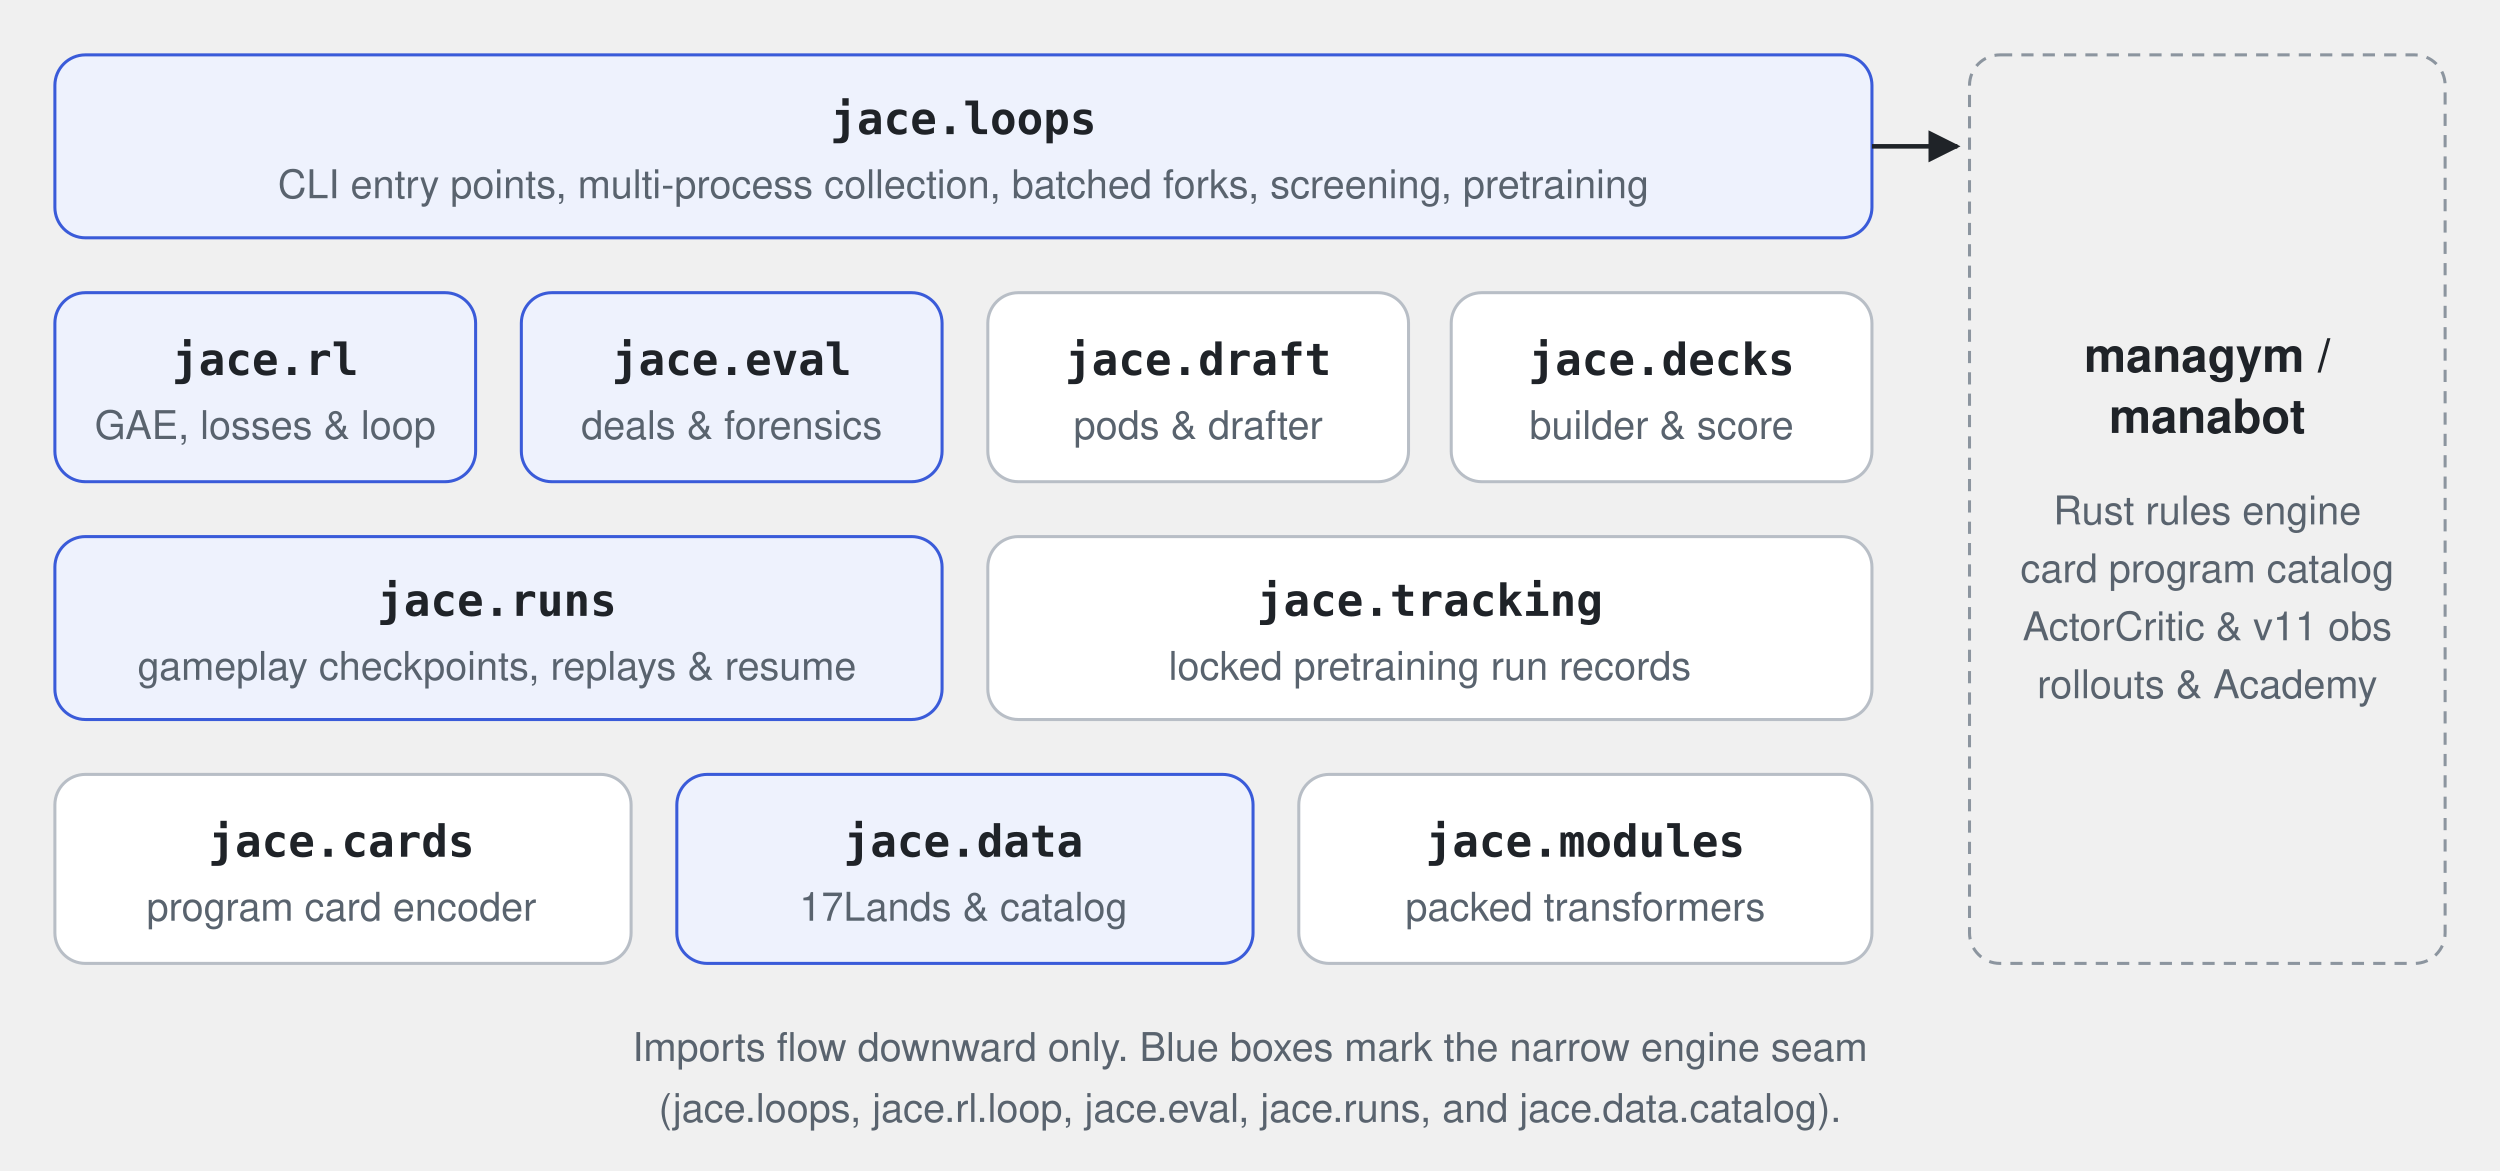
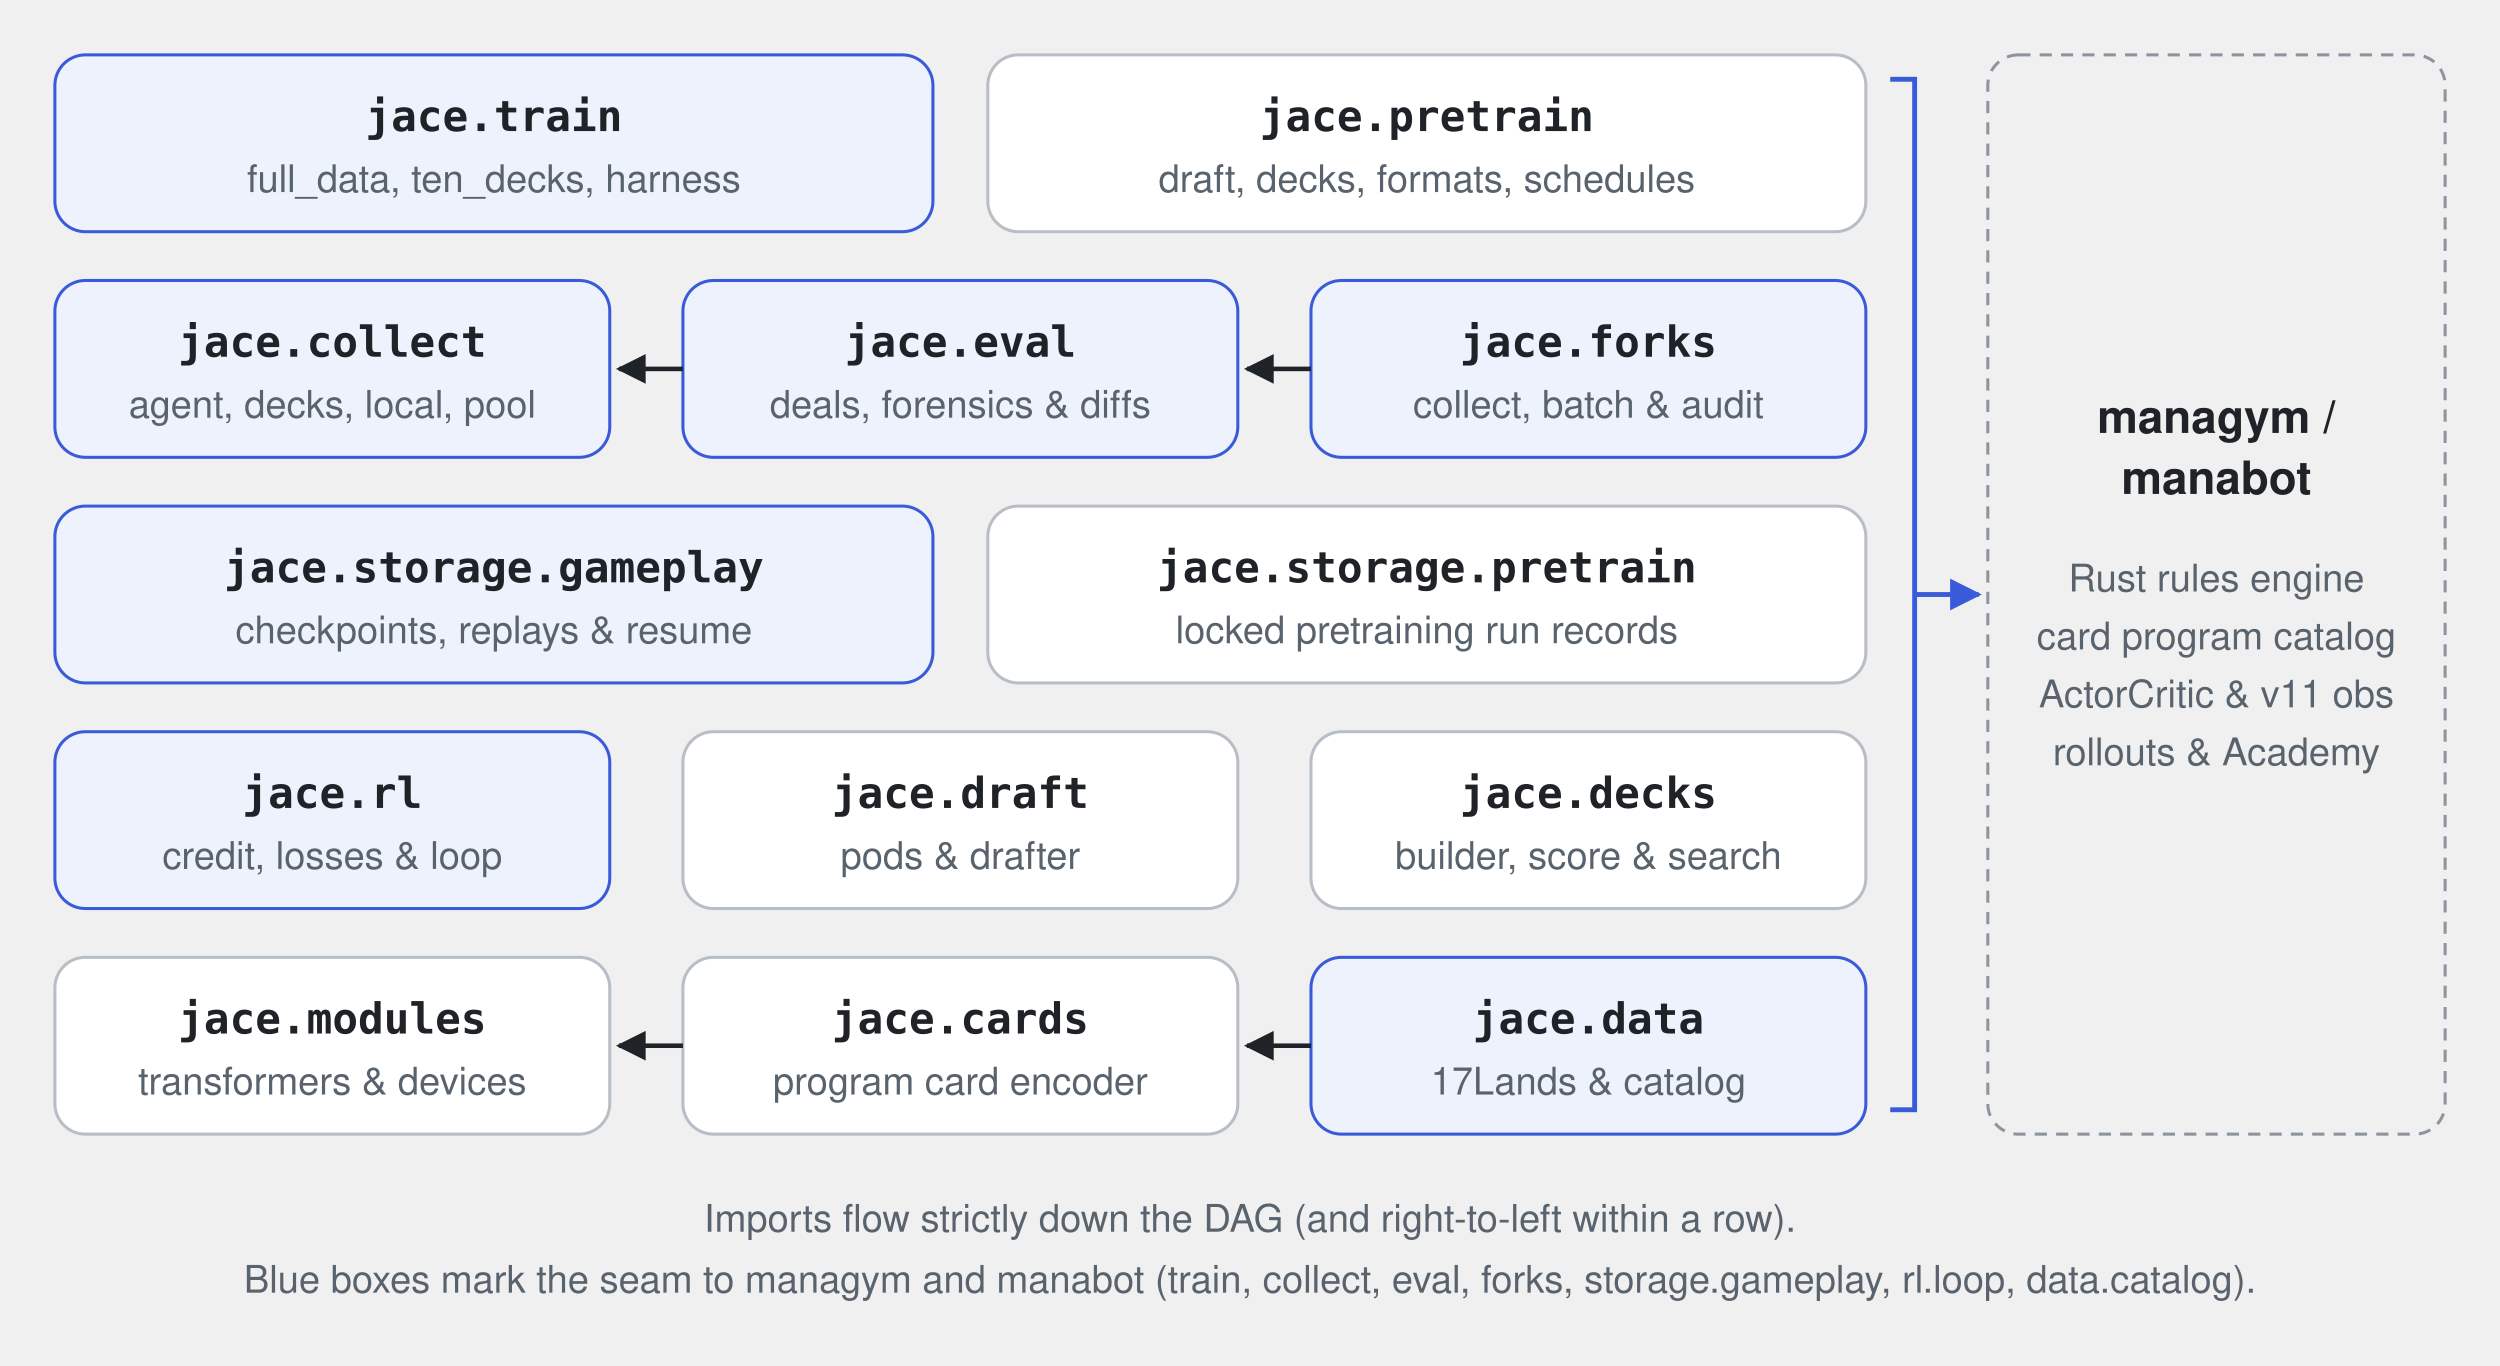
- <svg xmlns="http://www.w3.org/2000/svg" viewBox="0 0 820 384" role="img" aria-label="Package layers of jace. Top row: jace.loops (CLI training, pretraining, collector pool, forks, screening). Second row: jace.rl (GAE, losses, snapshots, loop), jace.eval (mirrored deals, forensics, diffs), jace.draft (booster pods and drafter), and jace.decks (builder, score, and search). Third row: jace.runs (gameplay checkpoints and replays) and jace.tracking (locked pretraining run records). Bottom foundation row: jace.cards (card pool and program encoder), jace.data (17Lands loaders and engine catalog), and jace.modules (packed transformers). On the right: managym and manabot runtime, accessed through the blue-highlighted seam modules.">
+ <svg xmlns="http://www.w3.org/2000/svg" viewBox="0 0 820 448" role="img" aria-label="Package layers of jace. Imports flow strictly down the DAG and right-to-left within a row. Row 1: jace.train (gameplay self-play CLIs) and jace.pretrain (supervised pretraining CLIs and helpers). Row 2: jace.forks imports jace.eval which imports jace.collect (right-to-left). Row 3: jace.storage.gameplay (checkpoints, replays, resume; TYPE_CHECKING refs to jace.rl) and jace.storage.pretrain (locked pretraining records). Row 4: jace.rl (pure-tensor RL math and loop), jace.draft (pods and drafter), and jace.decks (builder, score, search). Row 5 foundation leaves: jace.data imports jace.cards which imports jace.modules (right-to-left). On the right: managym and manabot runtime, connected via the blue seam bracket spanning the blue-highlighted seam packages.">
  <style>
- text{font-family:-apple-system,BlinkMacSystemFont,"Segoe UI",Helvetica,Arial,sans-serif;fill:#1f2328;text-anchor:middle;font-size:15.5px}
- .t{font-weight:600}.s{font-size:13px;fill:#59636e}.m{font-family:ui-monospace,SFMono-Regular,Menlo,monospace;font-size:14.5px;font-weight:600}
+ text{font-family:-apple-system,BlinkMacSystemFont,"Segoe UI",Helvetica,Arial,sans-serif;fill:#1f2328;text-anchor:middle;font-size:15px}
+ .t{font-weight:600}.s{font-size:12.5px;fill:#59636e}.m{font-family:ui-monospace,SFMono-Regular,Menlo,monospace;font-size:14px;font-weight:600}
.line{fill:none;stroke:#1f2328;stroke-width:1.5}.head{fill:#1f2328}
+ .seam{fill:none;stroke:#3a5bd9;stroke-width:1.6}.seam-head{fill:#3a5bd9}
.box{fill:#ffffff;stroke:#b8bec6}.round{fill:#eef2fd;stroke:#3a5bd9}.side{fill:none;stroke:#8c959f;stroke-dasharray:4 3}
</style>
  <defs>
-     <marker id="a" viewBox="0 0 10 10" refX="9" refY="5" markerWidth="7" markerHeight="7" orient="auto-start-reverse">
+     <marker id="a" viewBox="0 0 10 10" refX="9" refY="5" markerWidth="6.5" markerHeight="6.5" orient="auto-start-reverse">
      <path d="M0,0 L10,5 L0,10 z" class="head" />
    </marker>
+     <marker id="b" viewBox="0 0 10 10" refX="9" refY="5" markerWidth="6.5" markerHeight="6.5" orient="auto-start-reverse">
+       <path d="M0,0 L10,5 L0,10 z" class="seam-head" />
+     </marker>
  </defs>
-   <rect class="round" x="18" y="18" width="596" height="60" rx="10" />
-   <text x="316" y="44" class="m">jace.loops</text>
-   <text x="316" y="65" class="s">CLI entry points, multi-process collection, batched forks, screening, pretraining</text>
-   <rect class="round" x="18" y="96" width="138" height="62" rx="10" />
-   <text x="87" y="123" class="m">jace.rl</text>
-   <text x="87" y="144" class="s">GAE, losses &amp; loop</text>
-   <rect class="round" x="171" y="96" width="138" height="62" rx="10" />
-   <text x="240" y="123" class="m">jace.eval</text>
-   <text x="240" y="144" class="s">deals &amp; forensics</text>
-   <rect class="box" x="324" y="96" width="138" height="62" rx="10" />
-   <text x="393" y="123" class="m">jace.draft</text>
-   <text x="393" y="144" class="s">pods &amp; drafter</text>
-   <rect class="box" x="476" y="96" width="138" height="62" rx="10" />
-   <text x="545" y="123" class="m">jace.decks</text>
-   <text x="545" y="144" class="s">builder &amp; score</text>
-   <rect class="round" x="18" y="176" width="291" height="60" rx="10" />
-   <text x="163" y="202" class="m">jace.runs</text>
-   <text x="163" y="223" class="s">gameplay checkpoints, replays &amp; resume</text>
-   <rect class="box" x="324" y="176" width="290" height="60" rx="10" />
-   <text x="469" y="202" class="m">jace.tracking</text>
-   <text x="469" y="223" class="s">locked pretraining run records</text>
-   <rect class="box" x="18" y="254" width="189" height="62" rx="10" />
-   <text x="112" y="281" class="m">jace.cards</text>
-   <text x="112" y="302" class="s">program card encoder</text>
-   <rect class="round" x="222" y="254" width="189" height="62" rx="10" />
-   <text x="316" y="281" class="m">jace.data</text>
-   <text x="316" y="302" class="s">17Lands &amp; catalog</text>
-   <rect class="box" x="426" y="254" width="188" height="62" rx="10" />
-   <text x="520" y="281" class="m">jace.modules</text>
-   <text x="520" y="302" class="s">packed transformers</text>
-   <rect class="side" x="646" y="18" width="156" height="298" rx="10" />
-   <text x="724" y="122" class="t">managym /</text>
-   <text x="724" y="142" class="t">manabot</text>
-   <text x="724" y="172" class="s">Rust rules engine</text>
-   <text x="724" y="191" class="s">card program catalog</text>
-   <text x="724" y="210" class="s">ActorCritic &amp; v11 obs</text>
-   <text x="724" y="229" class="s">rollouts &amp; Academy</text>
-   <path class="line" d="M614 48 H642" marker-end="url(#a)" />
-   <text x="410" y="348" class="s">Imports flow downward only. Blue boxes mark the narrow engine seam</text>
-   <text x="410" y="368" class="s">(jace.loops, jace.rl.loop, jace.eval, jace.runs, and jace.data.catalog).</text>
+   <rect class="round" x="18" y="18" width="288" height="58" rx="10" />
+   <text x="162" y="43" class="m">jace.train</text>
+   <text x="162" y="63" class="s">full_data, ten_decks, harness</text>
+   <rect class="box" x="324" y="18" width="288" height="58" rx="10" />
+   <text x="468" y="43" class="m">jace.pretrain</text>
+   <text x="468" y="63" class="s">draft, decks, formats, schedules</text>
+   <rect class="round" x="18" y="92" width="182" height="58" rx="10" />
+   <text x="109" y="117" class="m">jace.collect</text>
+   <text x="109" y="137" class="s">agent, decks, local, pool</text>
+   <rect class="round" x="224" y="92" width="182" height="58" rx="10" />
+   <text x="315" y="117" class="m">jace.eval</text>
+   <text x="315" y="137" class="s">deals, forensics &amp; diffs</text>
+   <rect class="round" x="430" y="92" width="182" height="58" rx="10" />
+   <text x="521" y="117" class="m">jace.forks</text>
+   <text x="521" y="137" class="s">collect, batch &amp; audit</text>
+   <path class="line" d="M430 121 H409" marker-end="url(#a)" />
+   <path class="line" d="M224 121 H203" marker-end="url(#a)" />
+   <rect class="round" x="18" y="166" width="288" height="58" rx="10" />
+   <text x="162" y="191" class="m">jace.storage.gameplay</text>
+   <text x="162" y="211" class="s">checkpoints, replays &amp; resume</text>
+   <rect class="box" x="324" y="166" width="288" height="58" rx="10" />
+   <text x="468" y="191" class="m">jace.storage.pretrain</text>
+   <text x="468" y="211" class="s">locked pretraining run records</text>
+   <rect class="round" x="18" y="240" width="182" height="58" rx="10" />
+   <text x="109" y="265" class="m">jace.rl</text>
+   <text x="109" y="285" class="s">credit, losses &amp; loop</text>
+   <rect class="box" x="224" y="240" width="182" height="58" rx="10" />
+   <text x="315" y="265" class="m">jace.draft</text>
+   <text x="315" y="285" class="s">pods &amp; drafter</text>
+   <rect class="box" x="430" y="240" width="182" height="58" rx="10" />
+   <text x="521" y="265" class="m">jace.decks</text>
+   <text x="521" y="285" class="s">builder, score &amp; search</text>
+   <rect class="box" x="18" y="314" width="182" height="58" rx="10" />
+   <text x="109" y="339" class="m">jace.modules</text>
+   <text x="109" y="359" class="s">transformers &amp; devices</text>
+   <rect class="box" x="224" y="314" width="182" height="58" rx="10" />
+   <text x="315" y="339" class="m">jace.cards</text>
+   <text x="315" y="359" class="s">program card encoder</text>
+   <rect class="round" x="430" y="314" width="182" height="58" rx="10" />
+   <text x="521" y="339" class="m">jace.data</text>
+   <text x="521" y="359" class="s">17Lands &amp; catalog</text>
+   <path class="line" d="M430 343 H409" marker-end="url(#a)" />
+   <path class="line" d="M224 343 H203" marker-end="url(#a)" />
+   <path class="seam" d="M620 26 H628 V364 H620" />
+   <path class="seam" d="M628 195 H649" marker-end="url(#b)" />
+   <rect class="side" x="652" y="18" width="150" height="354" rx="10" />
+   <text x="727" y="142" class="t">managym /</text>
+   <text x="727" y="162" class="t">manabot</text>
+   <text x="727" y="194" class="s">Rust rules engine</text>
+   <text x="727" y="213" class="s">card program catalog</text>
+   <text x="727" y="232" class="s">ActorCritic &amp; v11 obs</text>
+   <text x="727" y="251" class="s">rollouts &amp; Academy</text>
+   <text x="410" y="404" class="s">Imports flow strictly down the DAG (and right-to-left within a row).</text>
+   <text x="410" y="424" class="s">Blue boxes mark the seam to managym and manabot (train, collect, eval, forks, storage.gameplay, rl.loop, data.catalog).</text>
</svg>
